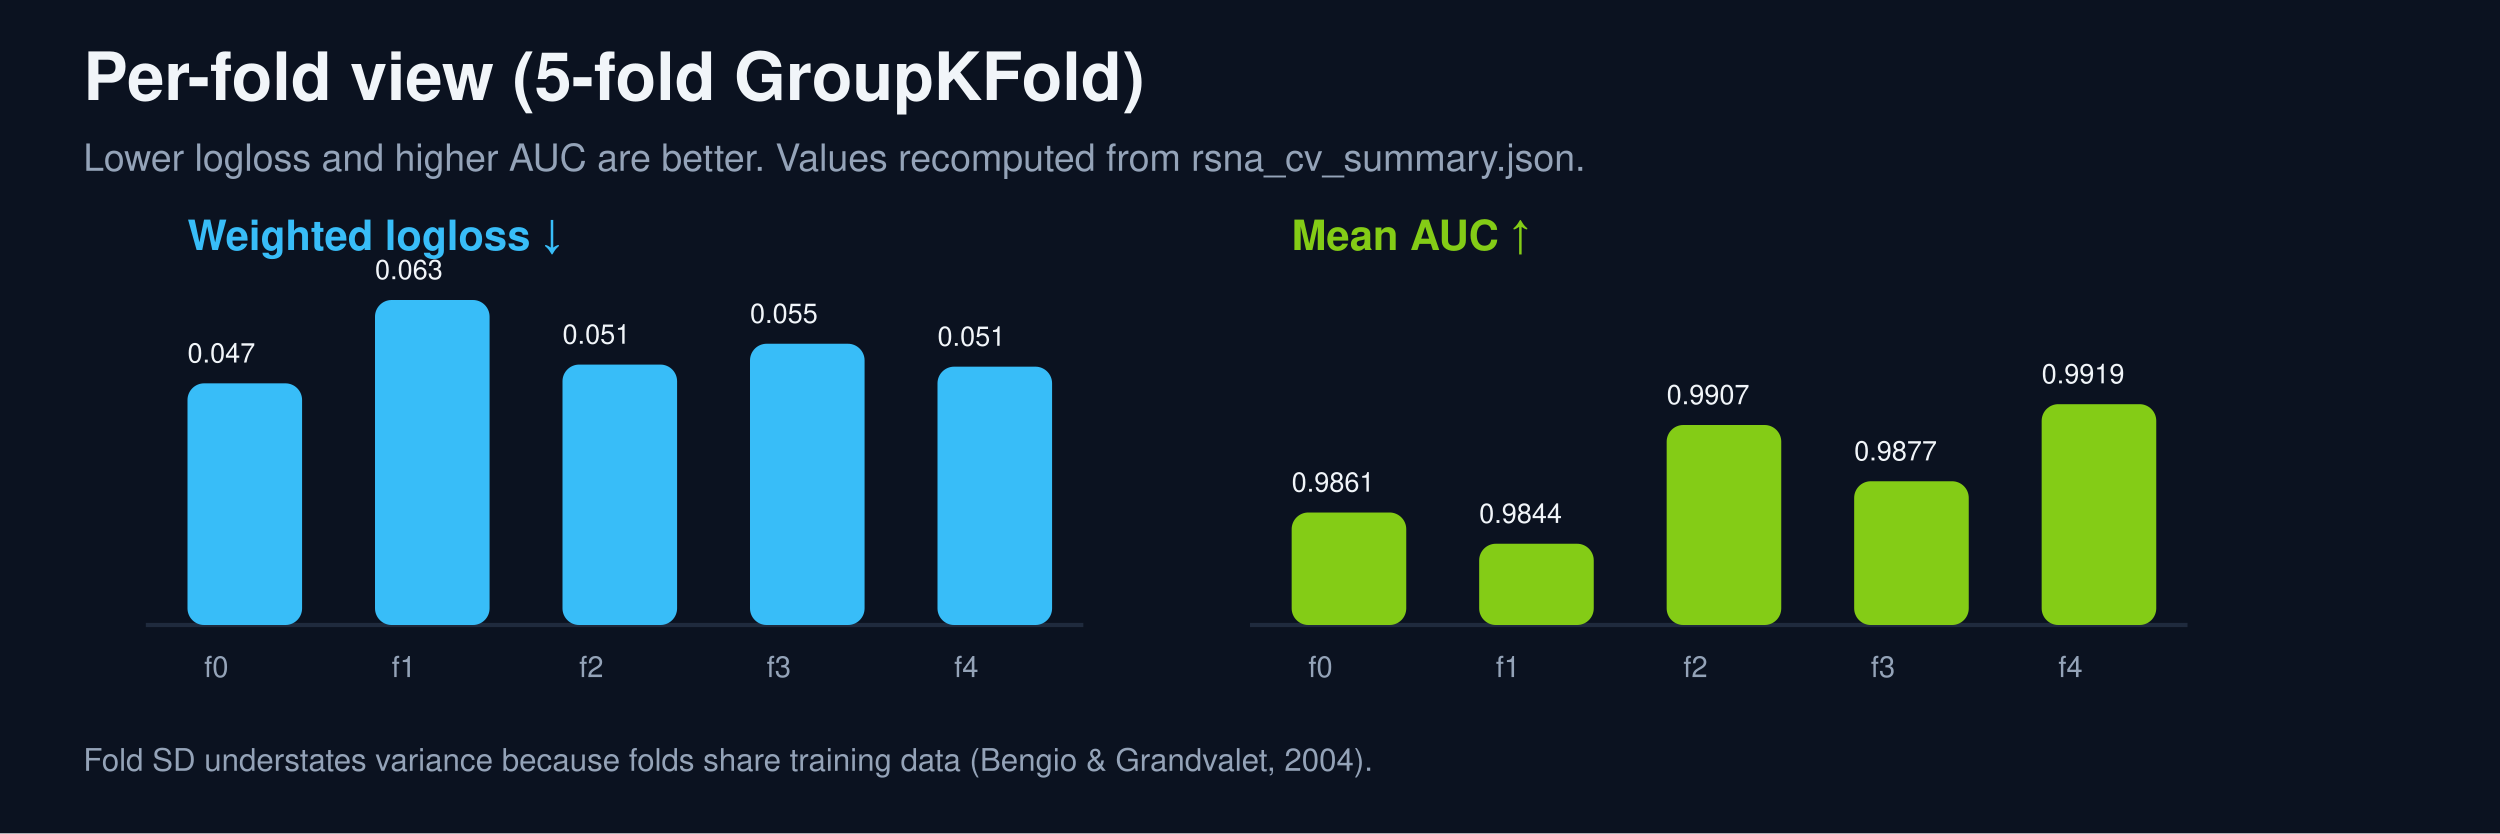
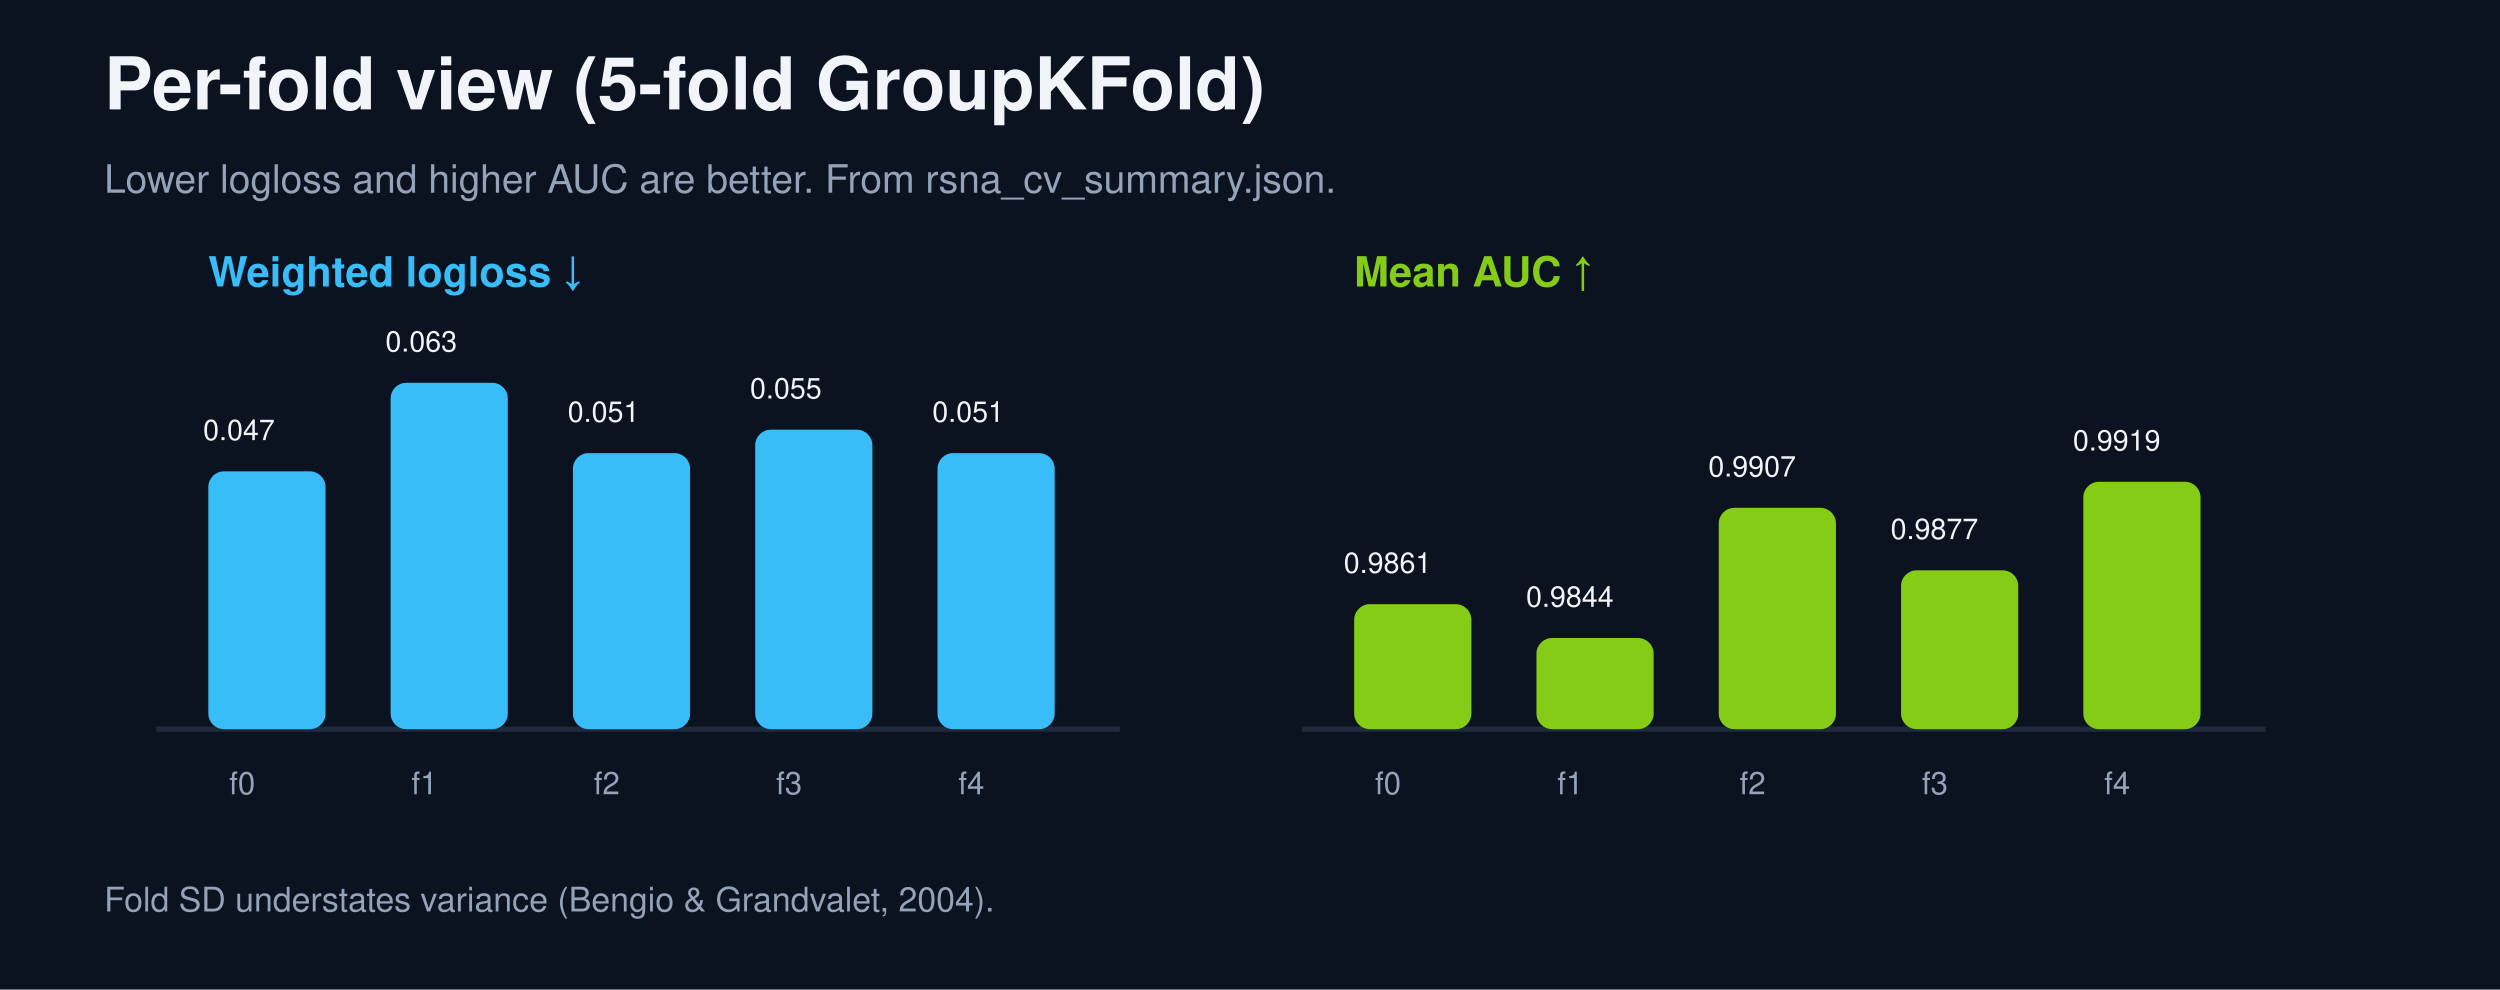
- <svg xmlns="http://www.w3.org/2000/svg" width="1200" height="400" viewBox="0 0 1200 400" role="img" aria-labelledby="title desc">
-   <rect width="1200" height="400" fill="#0B1220" />
-   <g font-family="ui-sans-serif, system-ui, -apple-system, Segoe UI, Helvetica, Arial, sans-serif">
-     <text x="40" y="48" fill="#F1F5F9" font-size="32" font-weight="700">Per-fold view (5-fold GroupKFold)</text>
-     <text x="40" y="82" fill="#94A3B8" font-size="18">Lower logloss and higher AUC are better. Values recomputed from rsna_cv_summary.json.</text>
-     <text x="90" y="120" fill="#38BDF8" font-size="20" font-weight="700">Weighted logloss ↓</text>
-     <text x="620" y="120" fill="#84CC16" font-size="20" font-weight="700">Mean AUC ↑</text>
-     <line x1="70" y1="300" x2="520" y2="300" stroke="#1F2A3D" stroke-width="2" />
-     <line x1="600" y1="300" x2="1050" y2="300" stroke="#1F2A3D" stroke-width="2" />
-     <rect x="90" y="184" width="55" height="116" rx="8" fill="#38BDF8" />
-     <text x="98" y="325" fill="#94A3B8" font-size="14">f0</text>
-     <text x="90" y="174" fill="#F1F5F9" font-size="13">0.047</text>
-     <rect x="180" y="144" width="55" height="156" rx="8" fill="#38BDF8" />
-     <text x="188" y="325" fill="#94A3B8" font-size="14">f1</text>
-     <text x="180" y="134" fill="#F1F5F9" font-size="13">0.063</text>
-     <rect x="270" y="175" width="55" height="125" rx="8" fill="#38BDF8" />
-     <text x="278" y="325" fill="#94A3B8" font-size="14">f2</text>
-     <text x="270" y="165" fill="#F1F5F9" font-size="13">0.051</text>
-     <rect x="360" y="165" width="55" height="135" rx="8" fill="#38BDF8" />
-     <text x="368" y="325" fill="#94A3B8" font-size="14">f3</text>
-     <text x="360" y="155" fill="#F1F5F9" font-size="13">0.055</text>
-     <rect x="450" y="176" width="55" height="124" rx="8" fill="#38BDF8" />
-     <text x="458" y="325" fill="#94A3B8" font-size="14">f4</text>
-     <text x="450" y="166" fill="#F1F5F9" font-size="13">0.051</text>
-     <rect x="620" y="246" width="55" height="54" rx="8" fill="#84CC16" />
-     <text x="628" y="325" fill="#94A3B8" font-size="14">f0</text>
-     <text x="620" y="236" fill="#F1F5F9" font-size="13">0.9861</text>
-     <rect x="710" y="261" width="55" height="39" rx="8" fill="#84CC16" />
-     <text x="718" y="325" fill="#94A3B8" font-size="14">f1</text>
-     <text x="710" y="251" fill="#F1F5F9" font-size="13">0.9844</text>
-     <rect x="800" y="204" width="55" height="96" rx="8" fill="#84CC16" />
-     <text x="808" y="325" fill="#94A3B8" font-size="14">f2</text>
-     <text x="800" y="194" fill="#F1F5F9" font-size="13">0.9907</text>
-     <rect x="890" y="231" width="55" height="69" rx="8" fill="#84CC16" />
-     <text x="898" y="325" fill="#94A3B8" font-size="14">f3</text>
-     <text x="890" y="221" fill="#F1F5F9" font-size="13">0.9877</text>
-     <rect x="980" y="194" width="55" height="106" rx="8" fill="#84CC16" />
-     <text x="988" y="325" fill="#94A3B8" font-size="14">f4</text>
-     <text x="980" y="184" fill="#F1F5F9" font-size="13">0.9919</text>
-     <text x="40" y="370" fill="#94A3B8" font-size="15">Fold SD understates variance because folds share training data (Bengio &amp; Grandvalet, 2004).</text>
+ <svg xmlns="http://www.w3.org/2000/svg" viewBox="0 0 960 380" width="100%" preserveAspectRatio="xMidYMid meet" role="img" aria-labelledby="title desc">
+   <rect width="960" height="380" fill="#0B1220" />
+   <g font-family="Helvetica, Arial, sans-serif">
+     <text x="40" y="42" fill="#F1F5F9" font-size="28" font-weight="700">Per-fold view (5-fold GroupKFold)</text>
+     <text x="40" y="74" fill="#94A3B8" font-size="15">Lower logloss and higher AUC are better. From rsna_cv_summary.json.</text>
+     <text x="80" y="110" fill="#38BDF8" font-size="16" font-weight="700">Weighted logloss ↓</text>
+     <text x="520" y="110" fill="#84CC16" font-size="16" font-weight="700">Mean AUC ↑</text>
+     <line x1="60" y1="280" x2="430" y2="280" stroke="#1F2A3D" stroke-width="2" />
+     <line x1="500" y1="280" x2="870" y2="280" stroke="#1F2A3D" stroke-width="2" />
+     <rect x="80" y="181" width="45" height="99" rx="6" fill="#38BDF8" />
+     <text x="88" y="305" fill="#94A3B8" font-size="12">f0</text>
+     <text x="78" y="169" fill="#F1F5F9" font-size="11">0.047</text>
+     <rect x="150" y="147" width="45" height="133" rx="6" fill="#38BDF8" />
+     <text x="158" y="305" fill="#94A3B8" font-size="12">f1</text>
+     <text x="148" y="135" fill="#F1F5F9" font-size="11">0.063</text>
+     <rect x="220" y="174" width="45" height="106" rx="6" fill="#38BDF8" />
+     <text x="228" y="305" fill="#94A3B8" font-size="12">f2</text>
+     <text x="218" y="162" fill="#F1F5F9" font-size="11">0.051</text>
+     <rect x="290" y="165" width="45" height="115" rx="6" fill="#38BDF8" />
+     <text x="298" y="305" fill="#94A3B8" font-size="12">f3</text>
+     <text x="288" y="153" fill="#F1F5F9" font-size="11">0.055</text>
+     <rect x="360" y="174" width="45" height="106" rx="6" fill="#38BDF8" />
+     <text x="368" y="305" fill="#94A3B8" font-size="12">f4</text>
+     <text x="358" y="162" fill="#F1F5F9" font-size="11">0.051</text>
+     <rect x="520" y="232" width="45" height="48" rx="6" fill="#84CC16" />
+     <text x="528" y="305" fill="#94A3B8" font-size="12">f0</text>
+     <text x="516" y="220" fill="#F1F5F9" font-size="11">0.9861</text>
+     <rect x="590" y="245" width="45" height="35" rx="6" fill="#84CC16" />
+     <text x="598" y="305" fill="#94A3B8" font-size="12">f1</text>
+     <text x="586" y="233" fill="#F1F5F9" font-size="11">0.9844</text>
+     <rect x="660" y="195" width="45" height="85" rx="6" fill="#84CC16" />
+     <text x="668" y="305" fill="#94A3B8" font-size="12">f2</text>
+     <text x="656" y="183" fill="#F1F5F9" font-size="11">0.9907</text>
+     <rect x="730" y="219" width="45" height="61" rx="6" fill="#84CC16" />
+     <text x="738" y="305" fill="#94A3B8" font-size="12">f3</text>
+     <text x="726" y="207" fill="#F1F5F9" font-size="11">0.9877</text>
+     <rect x="800" y="185" width="45" height="95" rx="6" fill="#84CC16" />
+     <text x="808" y="305" fill="#94A3B8" font-size="12">f4</text>
+     <text x="796" y="173" fill="#F1F5F9" font-size="11">0.9919</text>
+     <text x="40" y="350" fill="#94A3B8" font-size="13">Fold SD understates variance (Bengio &amp; Grandvalet, 2004).</text>
  </g>
</svg>
